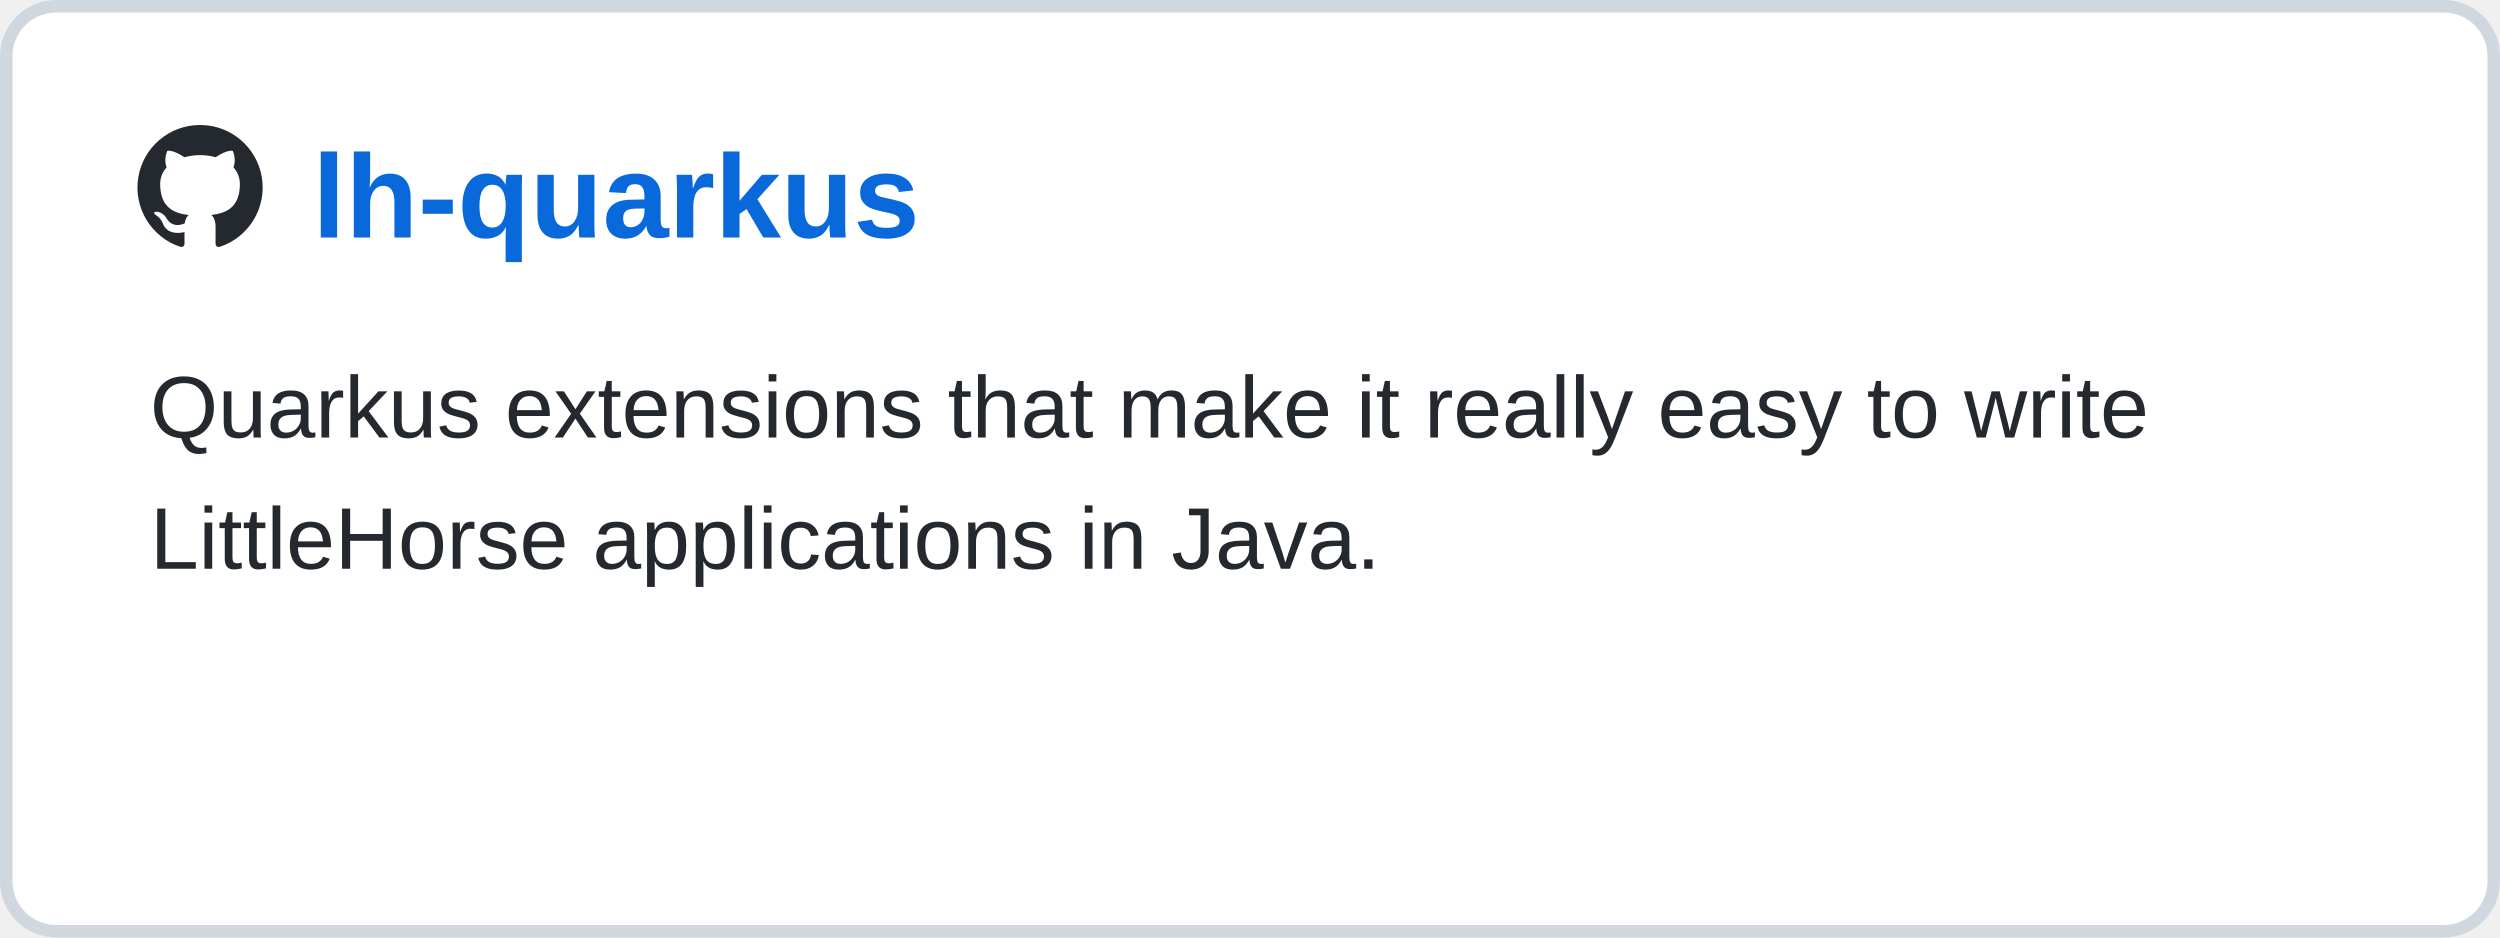
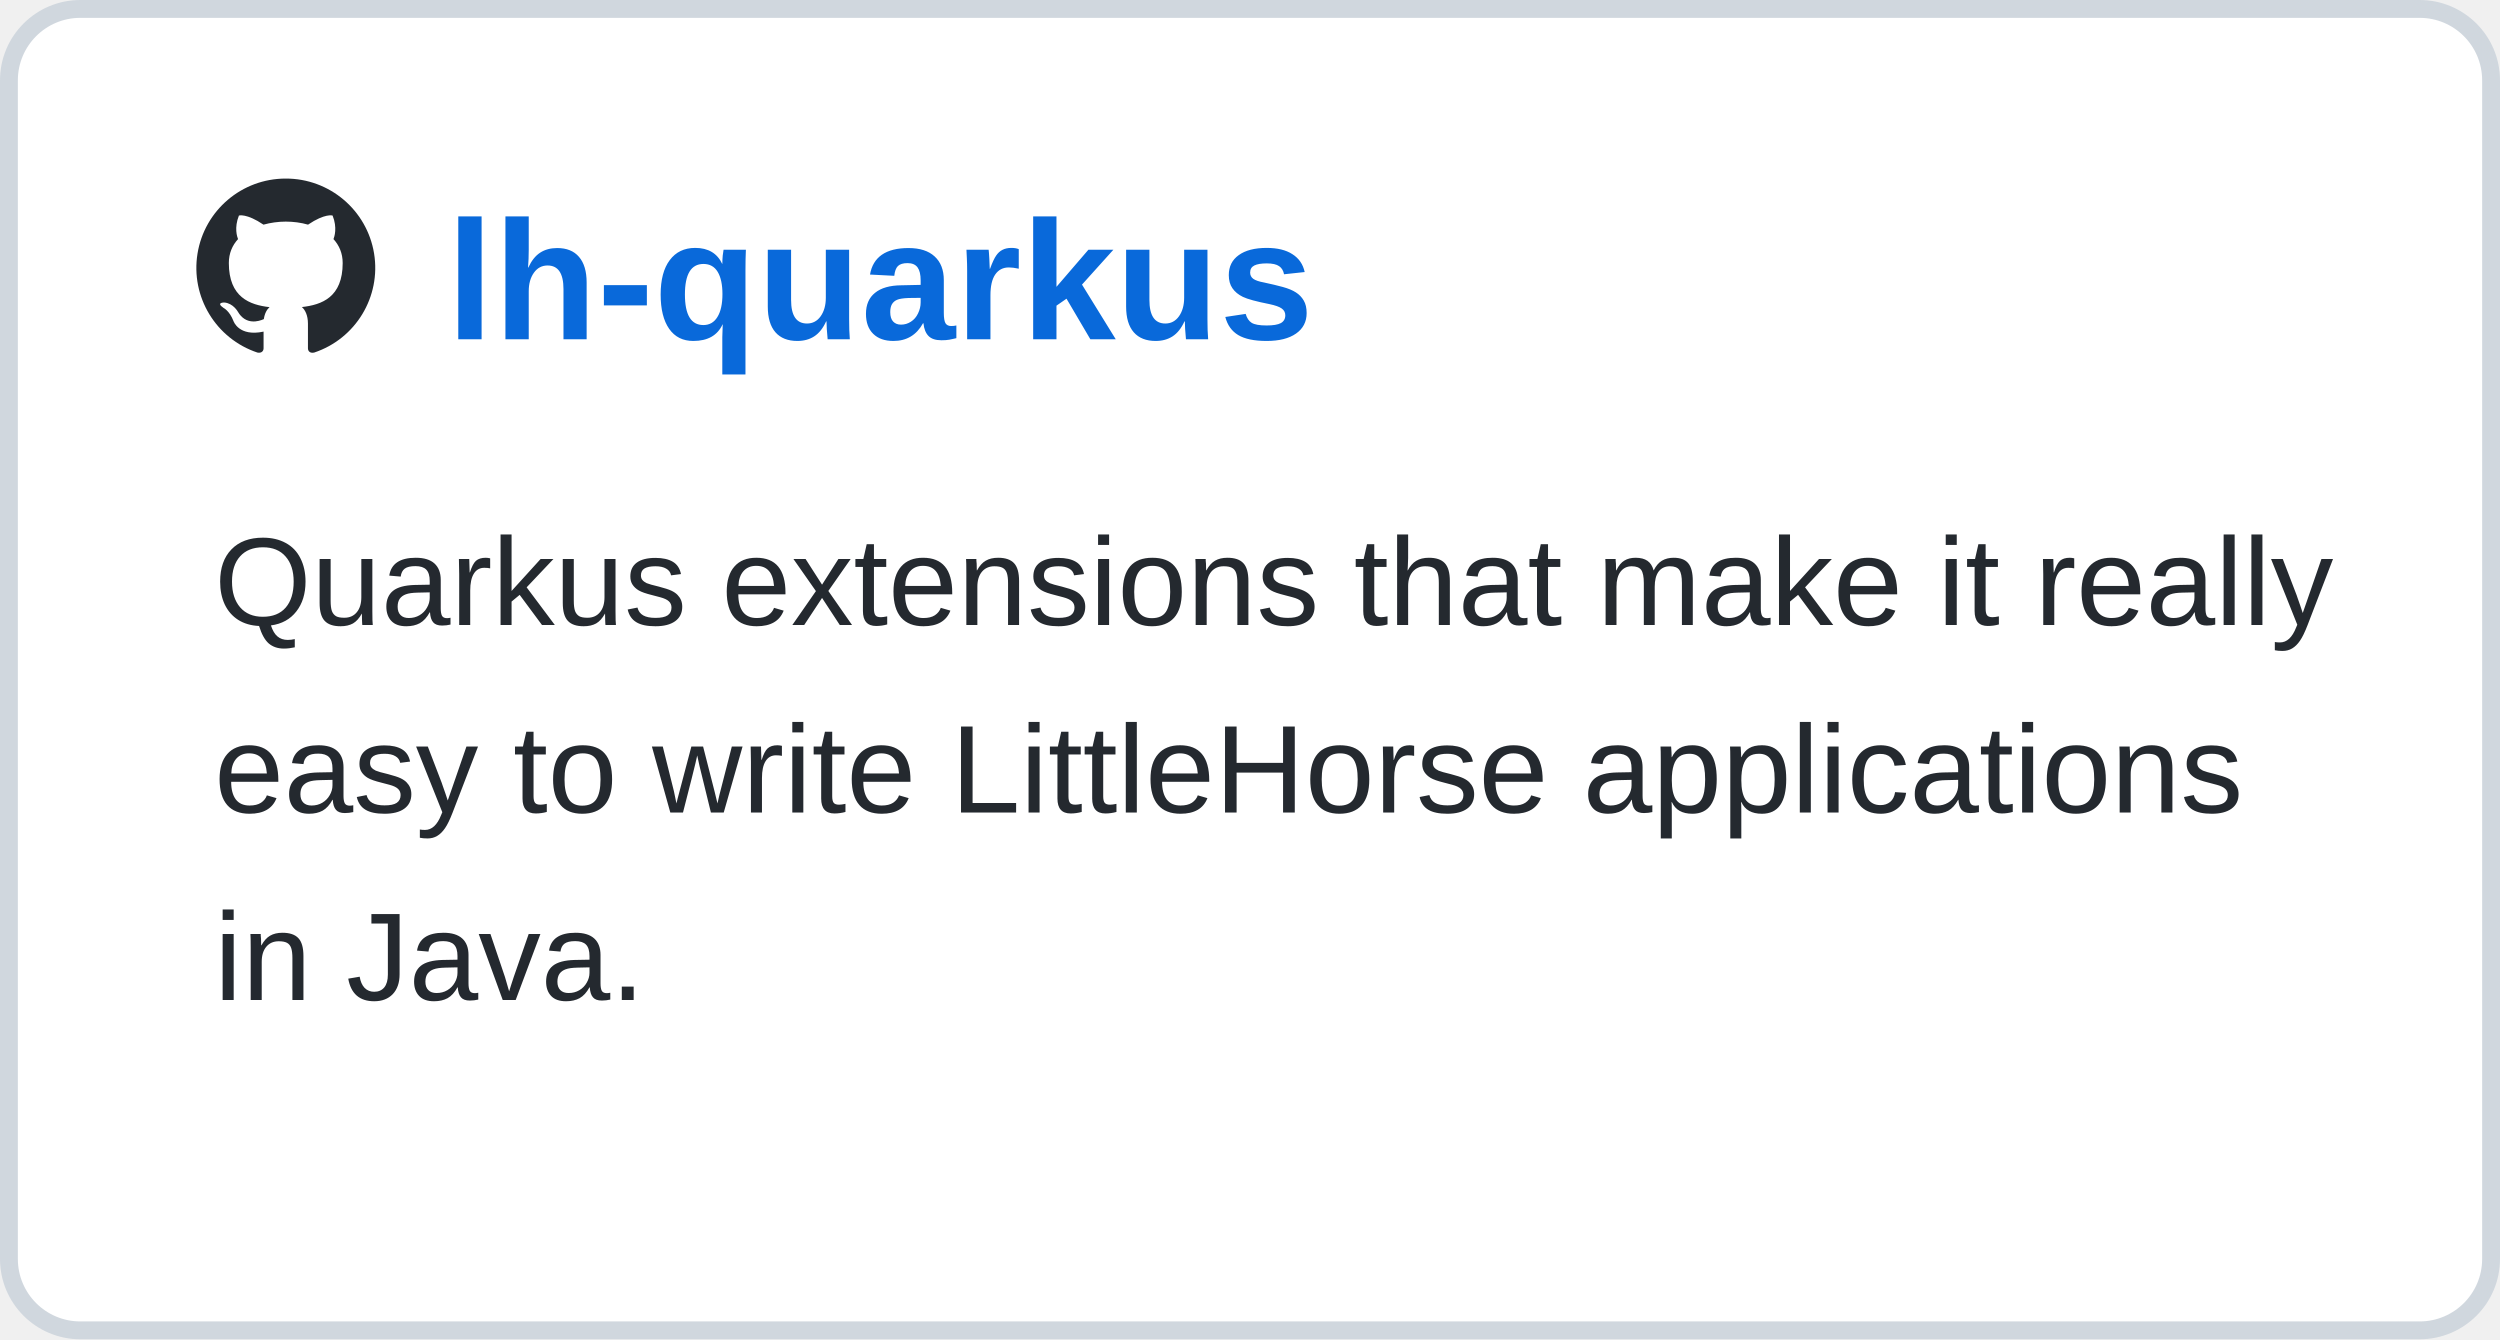
- <svg xmlns="http://www.w3.org/2000/svg" width="400" height="150" viewBox="0 0 400 150">
-   <rect x="1" y="1" width="398" height="148" rx="8" fill="#fff" stroke="#d0d7de" stroke-width="2" />
+ <svg xmlns="http://www.w3.org/2000/svg" width="280" height="150" viewBox="0 0 280 150">
+   <rect x="1" y="1" width="278" height="148" rx="8" fill="#fff" stroke="#d0d7de" stroke-width="2" />
  <g font-family="Arial, sans-serif">
    <path d="M32 20a10 10 0 0 0-3.16 19.49c.5.09.68-.22.68-.48v-1.87c-2.78.6-3.37-1.18-3.37-1.18-.45-1.16-1.11-1.47-1.11-1.47-.91-.62.07-.61.07-.61 1 .07 1.53 1.03 1.53 1.03.89 1.53 2.34 1.09 2.91.83.09-.65.35-1.09.64-1.34-2.22-.25-4.56-1.11-4.56-4.94 0-1.09.39-1.98 1.03-2.68-.1-.25-.45-1.27.1-2.64 0 0 .84-.27 2.75 1.02A9.56 9.56 0 0 1 32 24.82c.85 0 1.7.11 2.5.34 1.91-1.29 2.75-1.02 2.75-1.02.55 1.37.2 2.39.1 2.64.64.7 1.03 1.59 1.03 2.68 0 3.84-2.34 4.68-4.57 4.93.36.31.68.92.68 1.86v2.76c0 .27.18.58.69.48A10 10 0 0 0 32 20Z" fill="#24292f" />
    <text x="50" y="38" fill="#0969da" font-size="19" font-weight="600">lh-quarkus</text>
    <text x="24" y="70" fill="#24292f" font-size="14">
-       <tspan x="24" dy="0">Quarkus extensions that make it really easy to write</tspan>
-       <tspan x="24" dy="21">LittleHorse applications in Java.</tspan>
+       <tspan x="24" dy="0">Quarkus extensions that make it really</tspan>
+       <tspan x="24" dy="21">easy to write LittleHorse applications</tspan>
+       <tspan x="24" dy="21">in Java.</tspan>
    </text>
  </g>
</svg>
